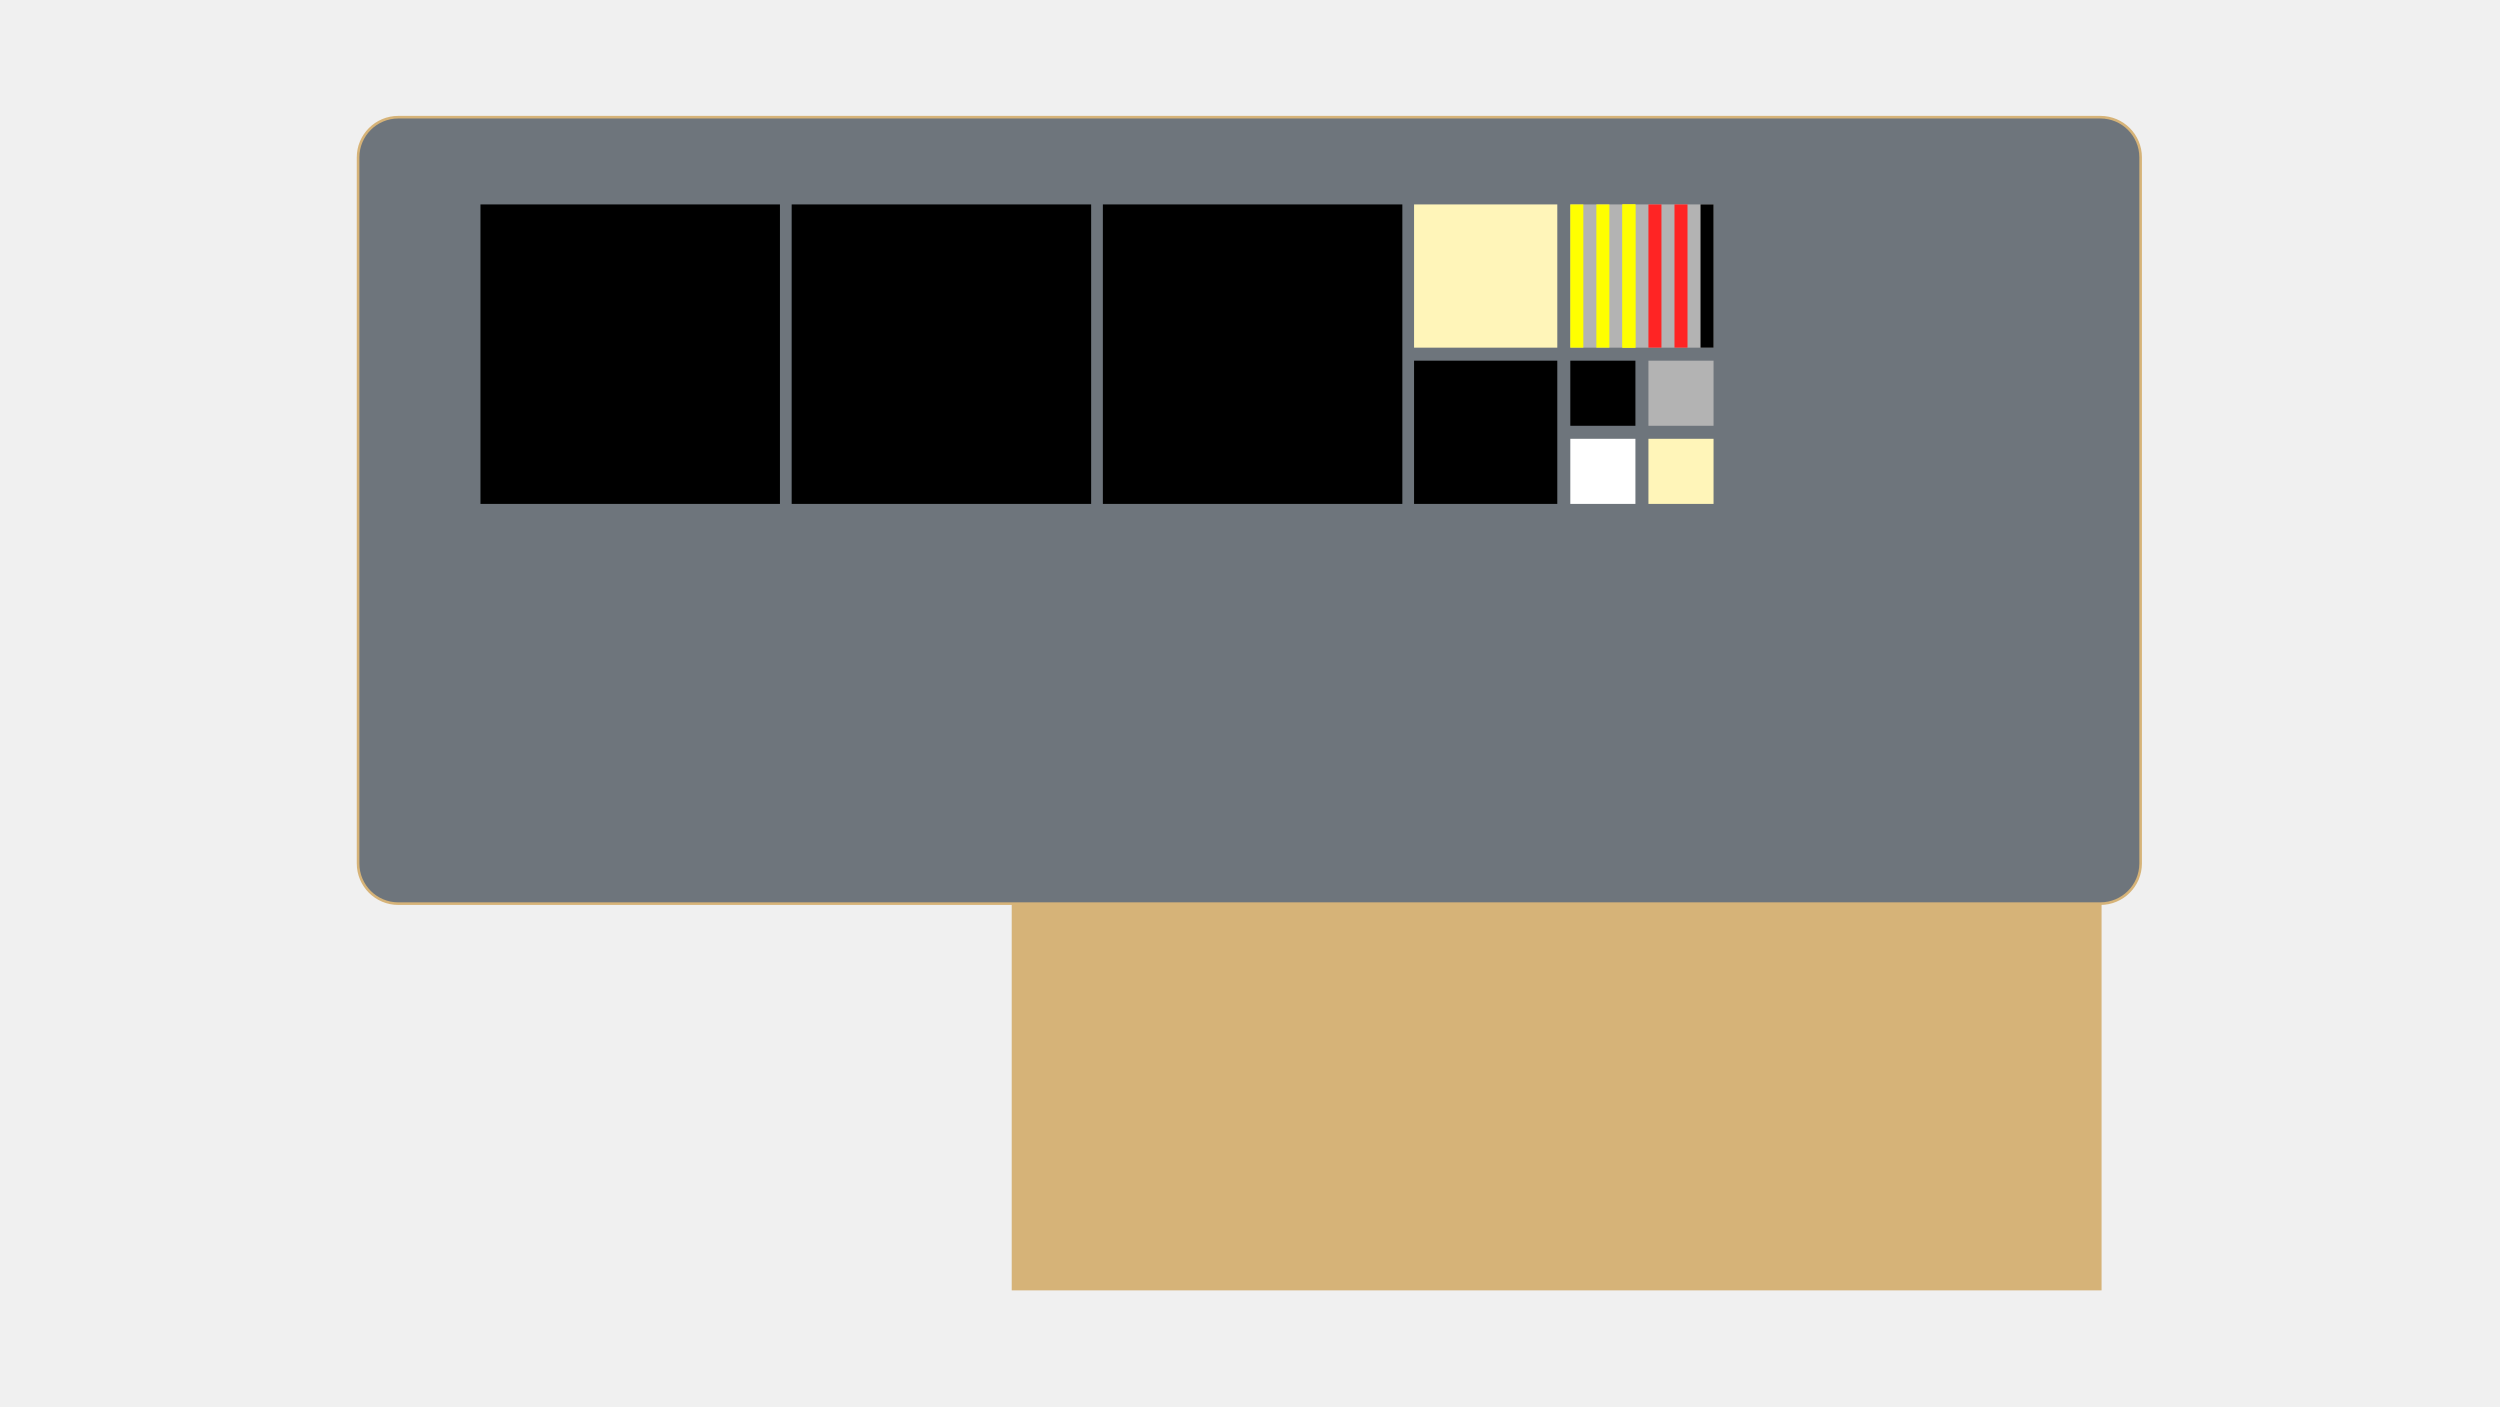
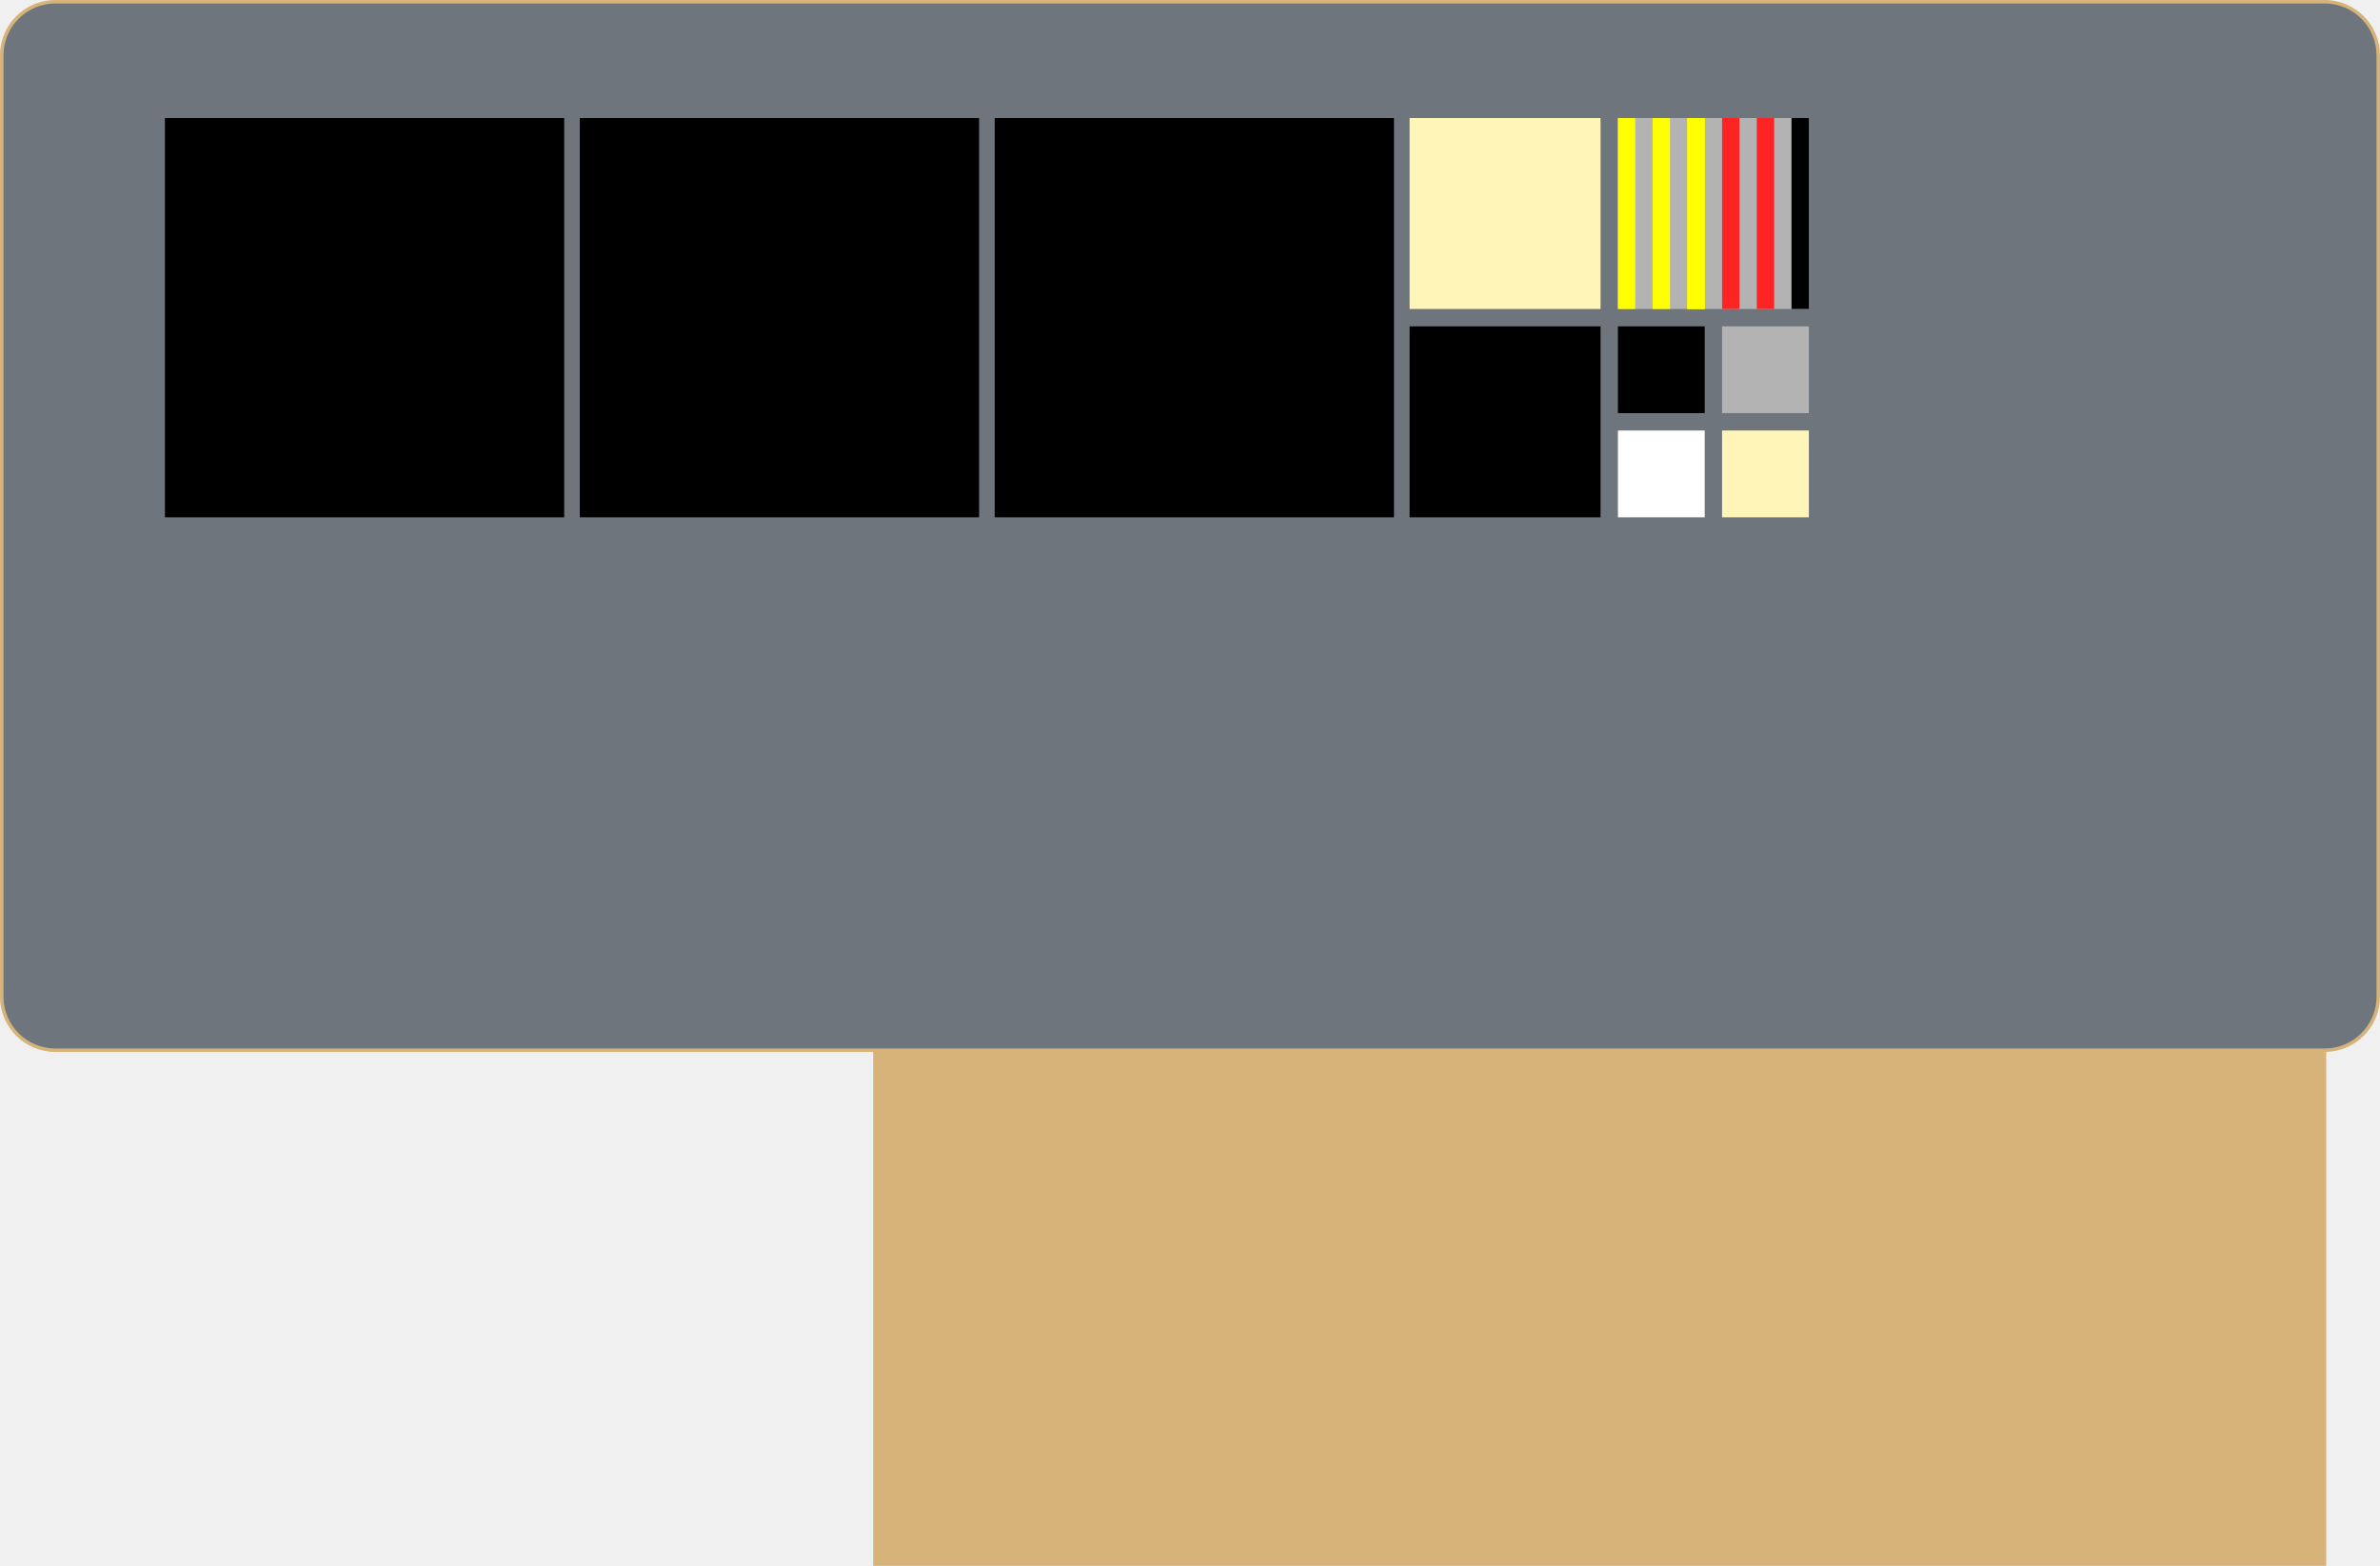
- <svg xmlns="http://www.w3.org/2000/svg" viewBox="0 0 1920 1080">
+ <svg xmlns="http://www.w3.org/2000/svg" viewBox="0 0 1371 902">
  <defs>
    <style>.cls-1{fill:#d6b378;}.cls-2{fill:#6e757c;}.cls-3{fill:#fff;}.cls-4{fill:#b3b3b3;}.cls-5{fill:#fff5b9;}.cls-6{fill:#ff2424;}.cls-7{fill:#ff0;}</style>
  </defs>
  <g id="Desk">
-     <rect class="cls-1" x="777" y="681" width="837" height="310" />
-     <rect class="cls-2" x="275" y="90" width="1369" height="604" rx="30.87" />
-     <path class="cls-1" d="M1613.13,91A29.9,29.9,0,0,1,1643,120.87V663.13A29.9,29.9,0,0,1,1613.13,693H305.87A29.9,29.9,0,0,1,276,663.13V120.87A29.9,29.9,0,0,1,305.87,91H1613.13m0-2H305.87A31.87,31.87,0,0,0,274,120.87V663.13A31.87,31.87,0,0,0,305.87,695H1613.13A31.87,31.87,0,0,0,1645,663.13V120.87A31.87,31.87,0,0,0,1613.13,89Z" />
+     <rect class="cls-1" x="503" y="592" width="837" height="310" />
+     <rect class="cls-2" x="1" y="1" width="1369" height="604" rx="30.87" />
+     <path class="cls-1" d="M1339.13,2A29.9,29.9,0,0,1,1369,31.87V574.13A29.9,29.9,0,0,1,1339.13,604H31.87A29.9,29.9,0,0,1,2,574.13V31.87A29.9,29.9,0,0,1,31.87,2H1339.13m0-2H31.87A31.87,31.87,0,0,0,0,31.87V574.13A31.87,31.87,0,0,0,31.87,606H1339.13A31.87,31.87,0,0,0,1371,574.13V31.87A31.87,31.87,0,0,0,1339.13,0Z" />
  </g>
  <g id="Matias">
-     <rect x="369" y="157" width="230" height="230" />
-     <rect x="608" y="157" width="230" height="230" />
-     <rect x="847" y="157" width="230" height="230" />
-     <rect x="1086" y="277" width="110" height="110" />
-     <rect x="1206" y="277" width="50" height="50" />
-     <rect class="cls-3" x="1206" y="337" width="50" height="50" />
-     <rect class="cls-4" x="1266" y="277" width="50" height="50" />
-     <rect class="cls-5" x="1266" y="337" width="50" height="50" />
-     <rect class="cls-5" x="1086" y="157" width="110" height="110" />
-     <rect class="cls-4" x="1206" y="157" width="110" height="110" />
-     <rect x="1306" y="157" width="10" height="110" />
-     <rect class="cls-6" x="1286" y="157" width="10" height="110" />
-     <rect class="cls-6" x="1266" y="157" width="10" height="110" />
-     <rect class="cls-7" x="1246" y="157" width="10" height="110" />
-     <rect class="cls-7" x="1226" y="157" width="10" height="110" />
-     <rect class="cls-7" x="1206" y="157" width="10" height="110" />
-     <rect class="cls-7" x="1246" y="157" width="10" height="110" />
+     <rect x="95" y="68" width="230" height="230" />
+     <rect x="334" y="68" width="230" height="230" />
+     <rect x="573" y="68" width="230" height="230" />
+     <rect x="812" y="188" width="110" height="110" />
+     <rect x="932" y="188" width="50" height="50" />
+     <rect class="cls-3" x="932" y="248" width="50" height="50" />
+     <rect class="cls-4" x="992" y="188" width="50" height="50" />
+     <rect class="cls-5" x="992" y="248" width="50" height="50" />
+     <rect class="cls-5" x="812" y="68" width="110" height="110" />
+     <rect class="cls-4" x="932" y="68" width="110" height="110" />
+     <rect x="1032" y="68" width="10" height="110" />
+     <rect class="cls-6" x="1012" y="68" width="10" height="110" />
+     <rect class="cls-6" x="992" y="68" width="10" height="110" />
+     <rect class="cls-7" x="972" y="68" width="10" height="110" />
+     <rect class="cls-7" x="952" y="68" width="10" height="110" />
+     <rect class="cls-7" x="932" y="68" width="10" height="110" />
+     <rect class="cls-7" x="972" y="68" width="10" height="110" />
  </g>
</svg>
